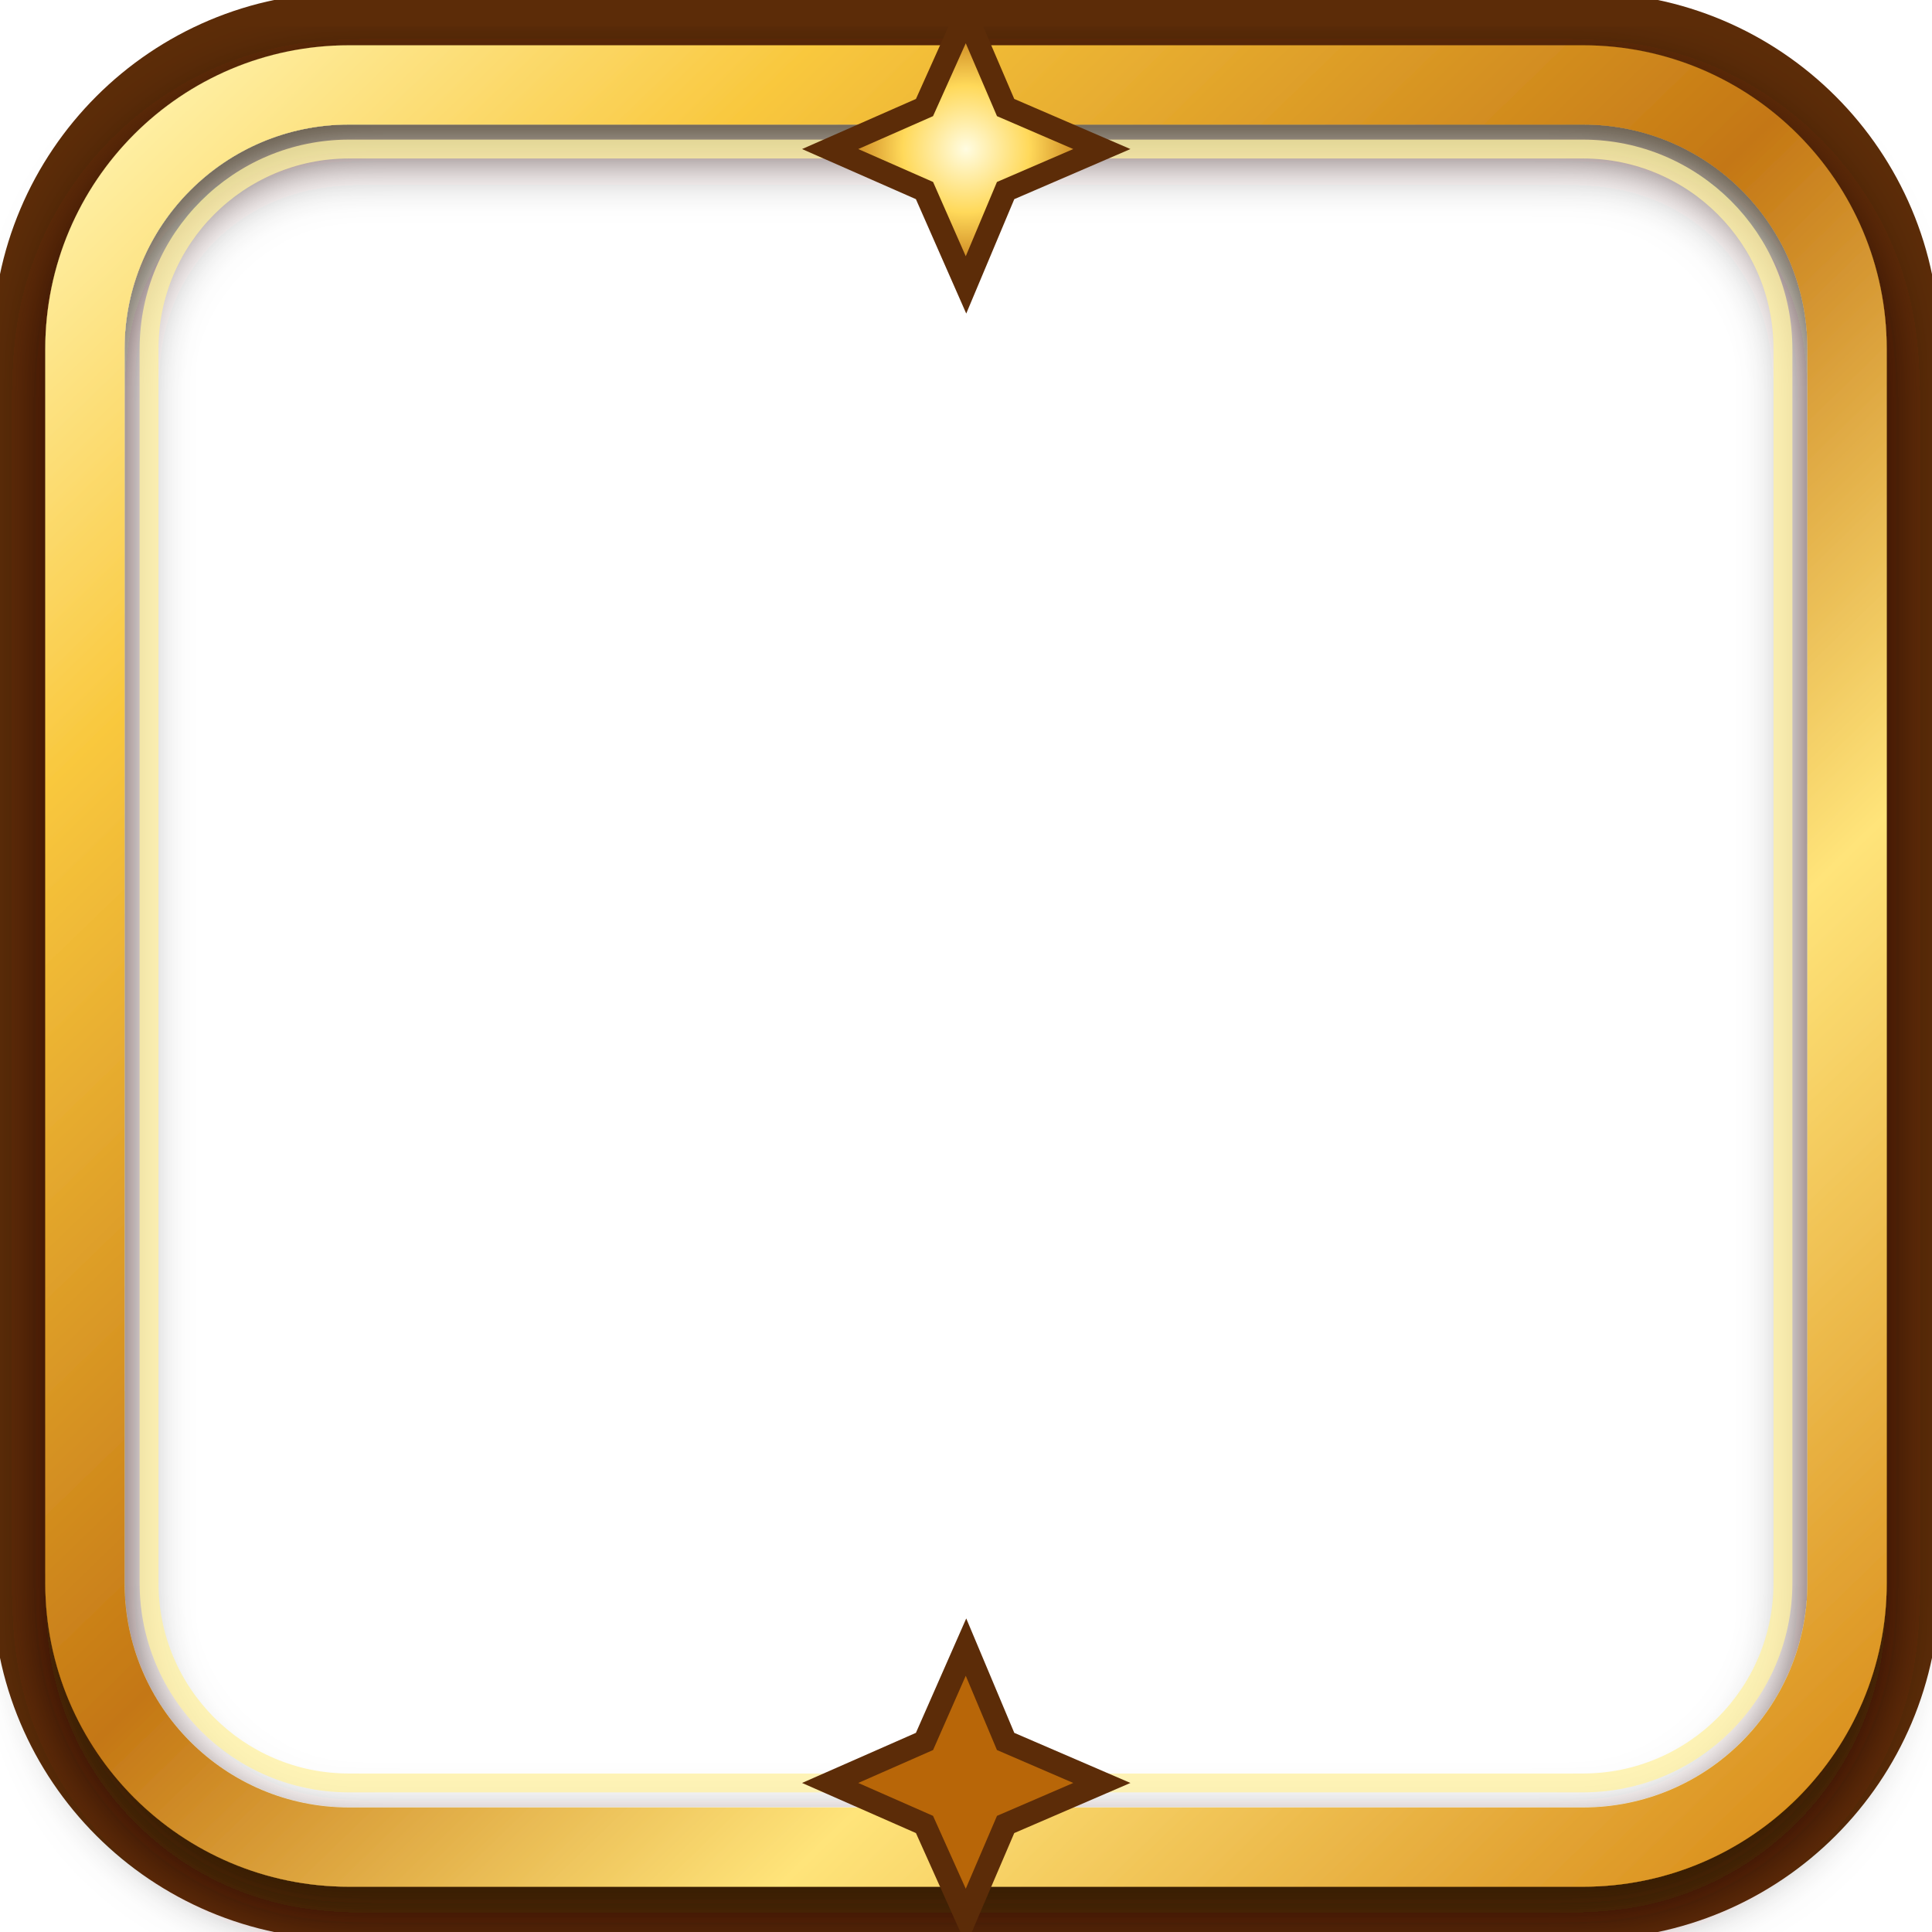
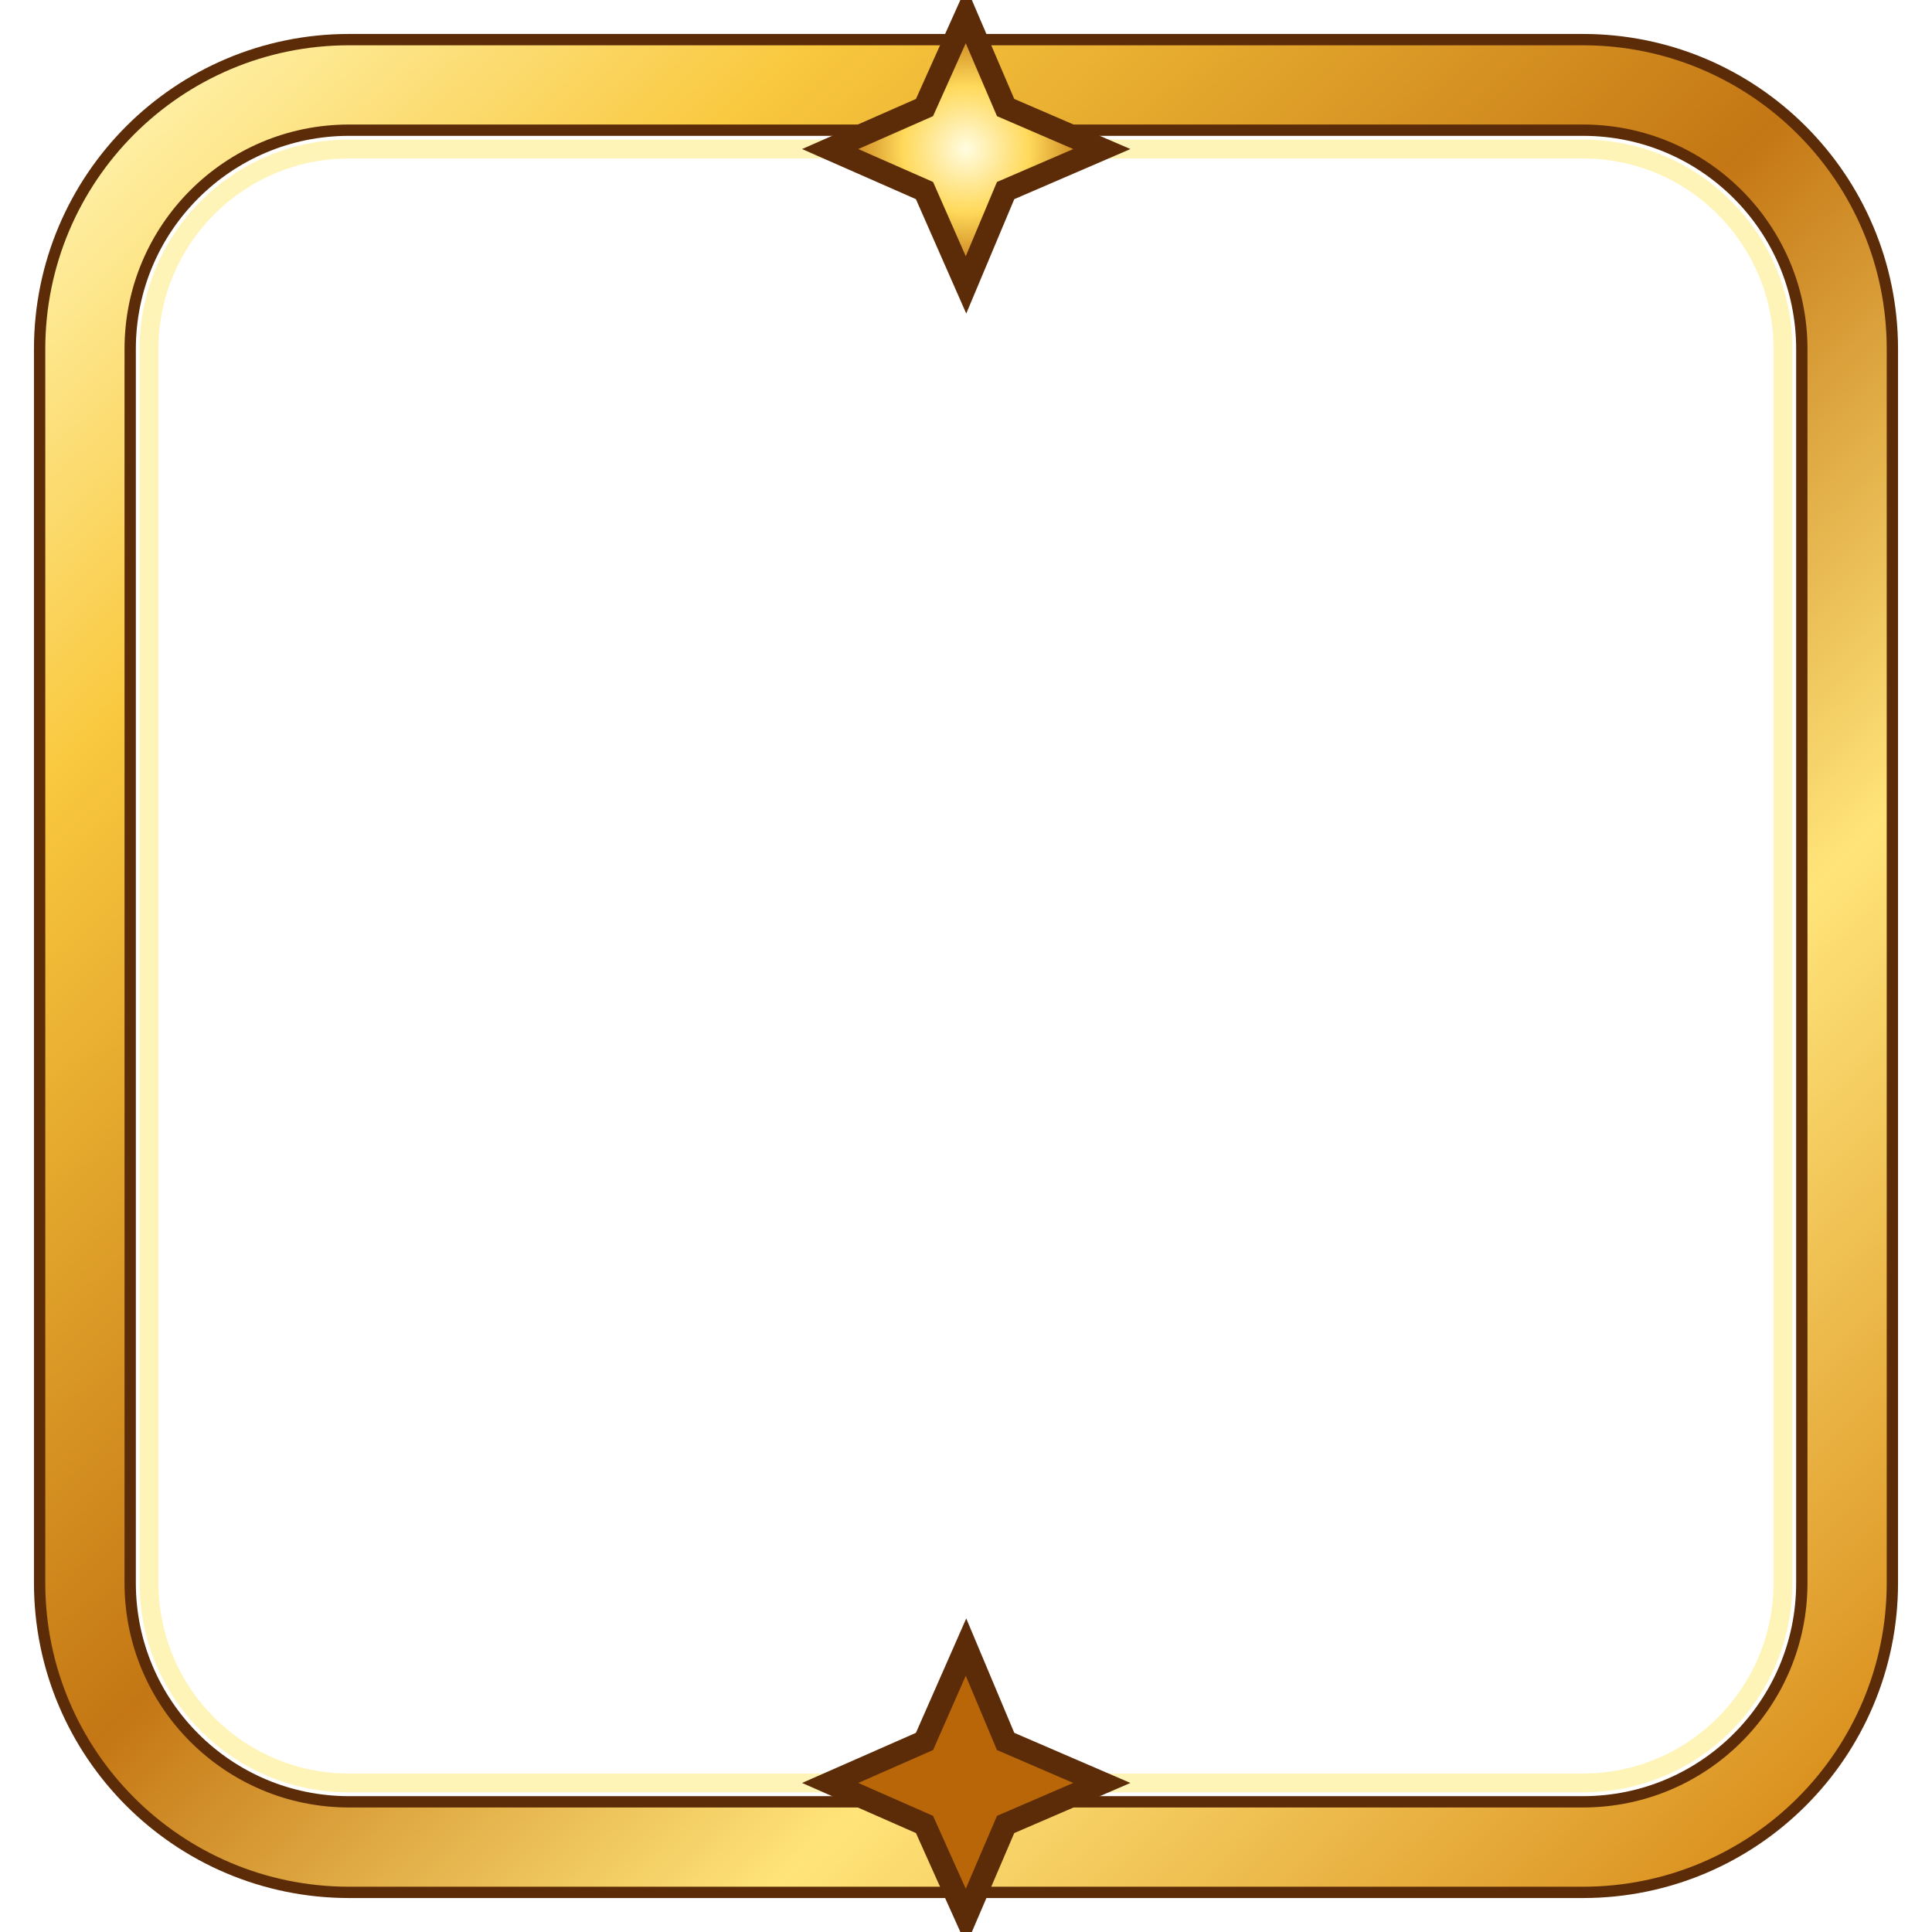
<svg xmlns="http://www.w3.org/2000/svg" viewBox="0 0 1024 1024" fill="none">
  <defs>
    <linearGradient id="historic-rim" x1="70" y1="52" x2="958" y2="970" gradientUnits="userSpaceOnUse">
      <stop stop-color="#FFF1A8" />
      <stop offset=".18" stop-color="#F9C83E" />
      <stop offset=".48" stop-color="#C47714" />
      <stop offset=".72" stop-color="#FFE47A" />
      <stop offset="1" stop-color="#D98E1B" />
    </linearGradient>
    <radialGradient id="historic-star" cx="0" cy="0" r="1" gradientTransform="translate(512 79) rotate(90) scale(70)" gradientUnits="userSpaceOnUse">
      <stop stop-color="#FFFCE1" />
      <stop offset=".48" stop-color="#FFD95A" />
      <stop offset="1" stop-color="#B86608" />
    </radialGradient>
-     <filter id="historic-glow" x="-16%" y="-16%" width="132%" height="132%">
-       <feDropShadow dx="0" dy="0" stdDeviation="12" flood-color="#F9C83E" flood-opacity=".7" />
-       <feDropShadow dx="0" dy="14" stdDeviation="16" flood-color="#251006" flood-opacity=".82" />
-     </filter>
  </defs>
-   <rect x="30" y="30" width="964" height="964" rx="154" stroke="#5C2C08" stroke-width="68" />
-   <rect x="45" y="45" width="934" height="934" rx="140" stroke="url(#historic-rim)" stroke-width="42" filter="url(#historic-glow)" />
+   <rect x="45" y="45" width="934" height="934" rx="140" stroke="#5C2C08" stroke-width="54" />
+   <rect x="45" y="45" width="934" height="934" rx="140" stroke="url(#historic-rim)" stroke-width="42" />
  <rect x="79" y="79" width="866" height="866" rx="106" stroke="#FFF0A0" stroke-opacity=".76" stroke-width="10" />
  <path d="M512 8L533 57L584 79L533 101L512 151L490 101L440 79L490 57L512 8Z" fill="url(#historic-star)" stroke="#5C2C08" stroke-width="12" />
  <path d="M512 873L533 923L584 945L533 967L512 1016L490 967L440 945L490 923L512 873Z" fill="url(#historic-star)" stroke="#5C2C08" stroke-width="12" />
</svg>
